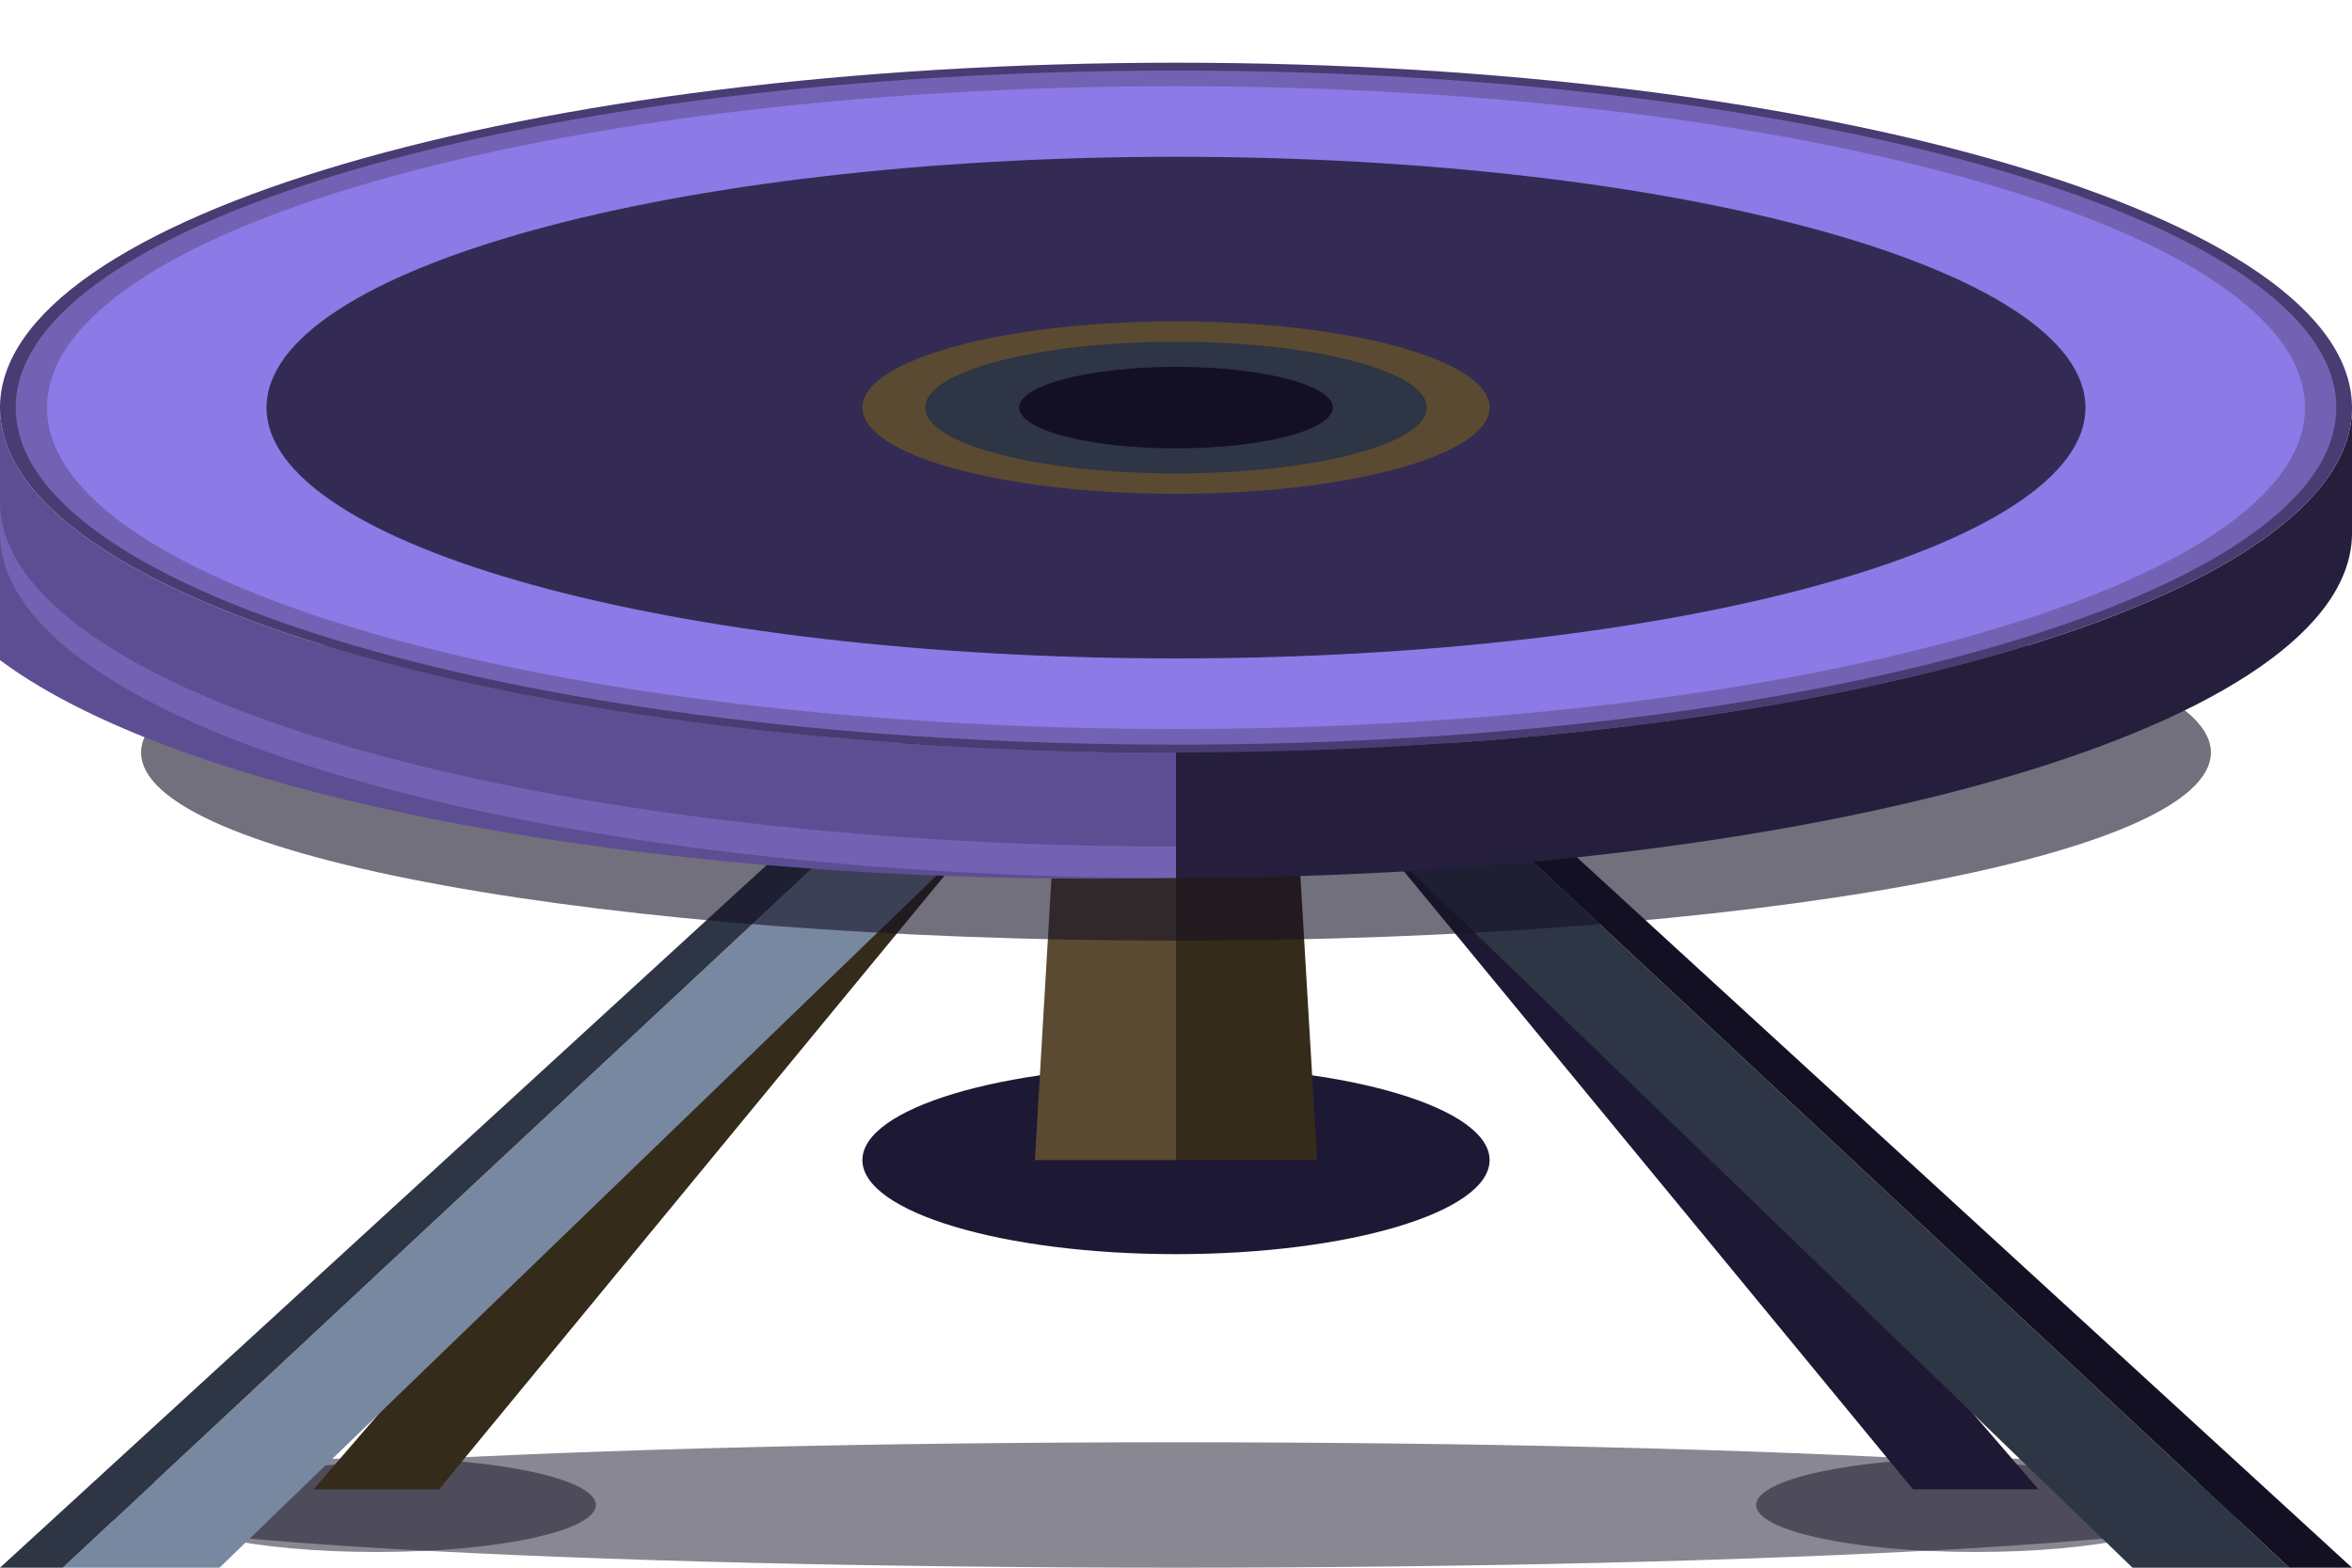
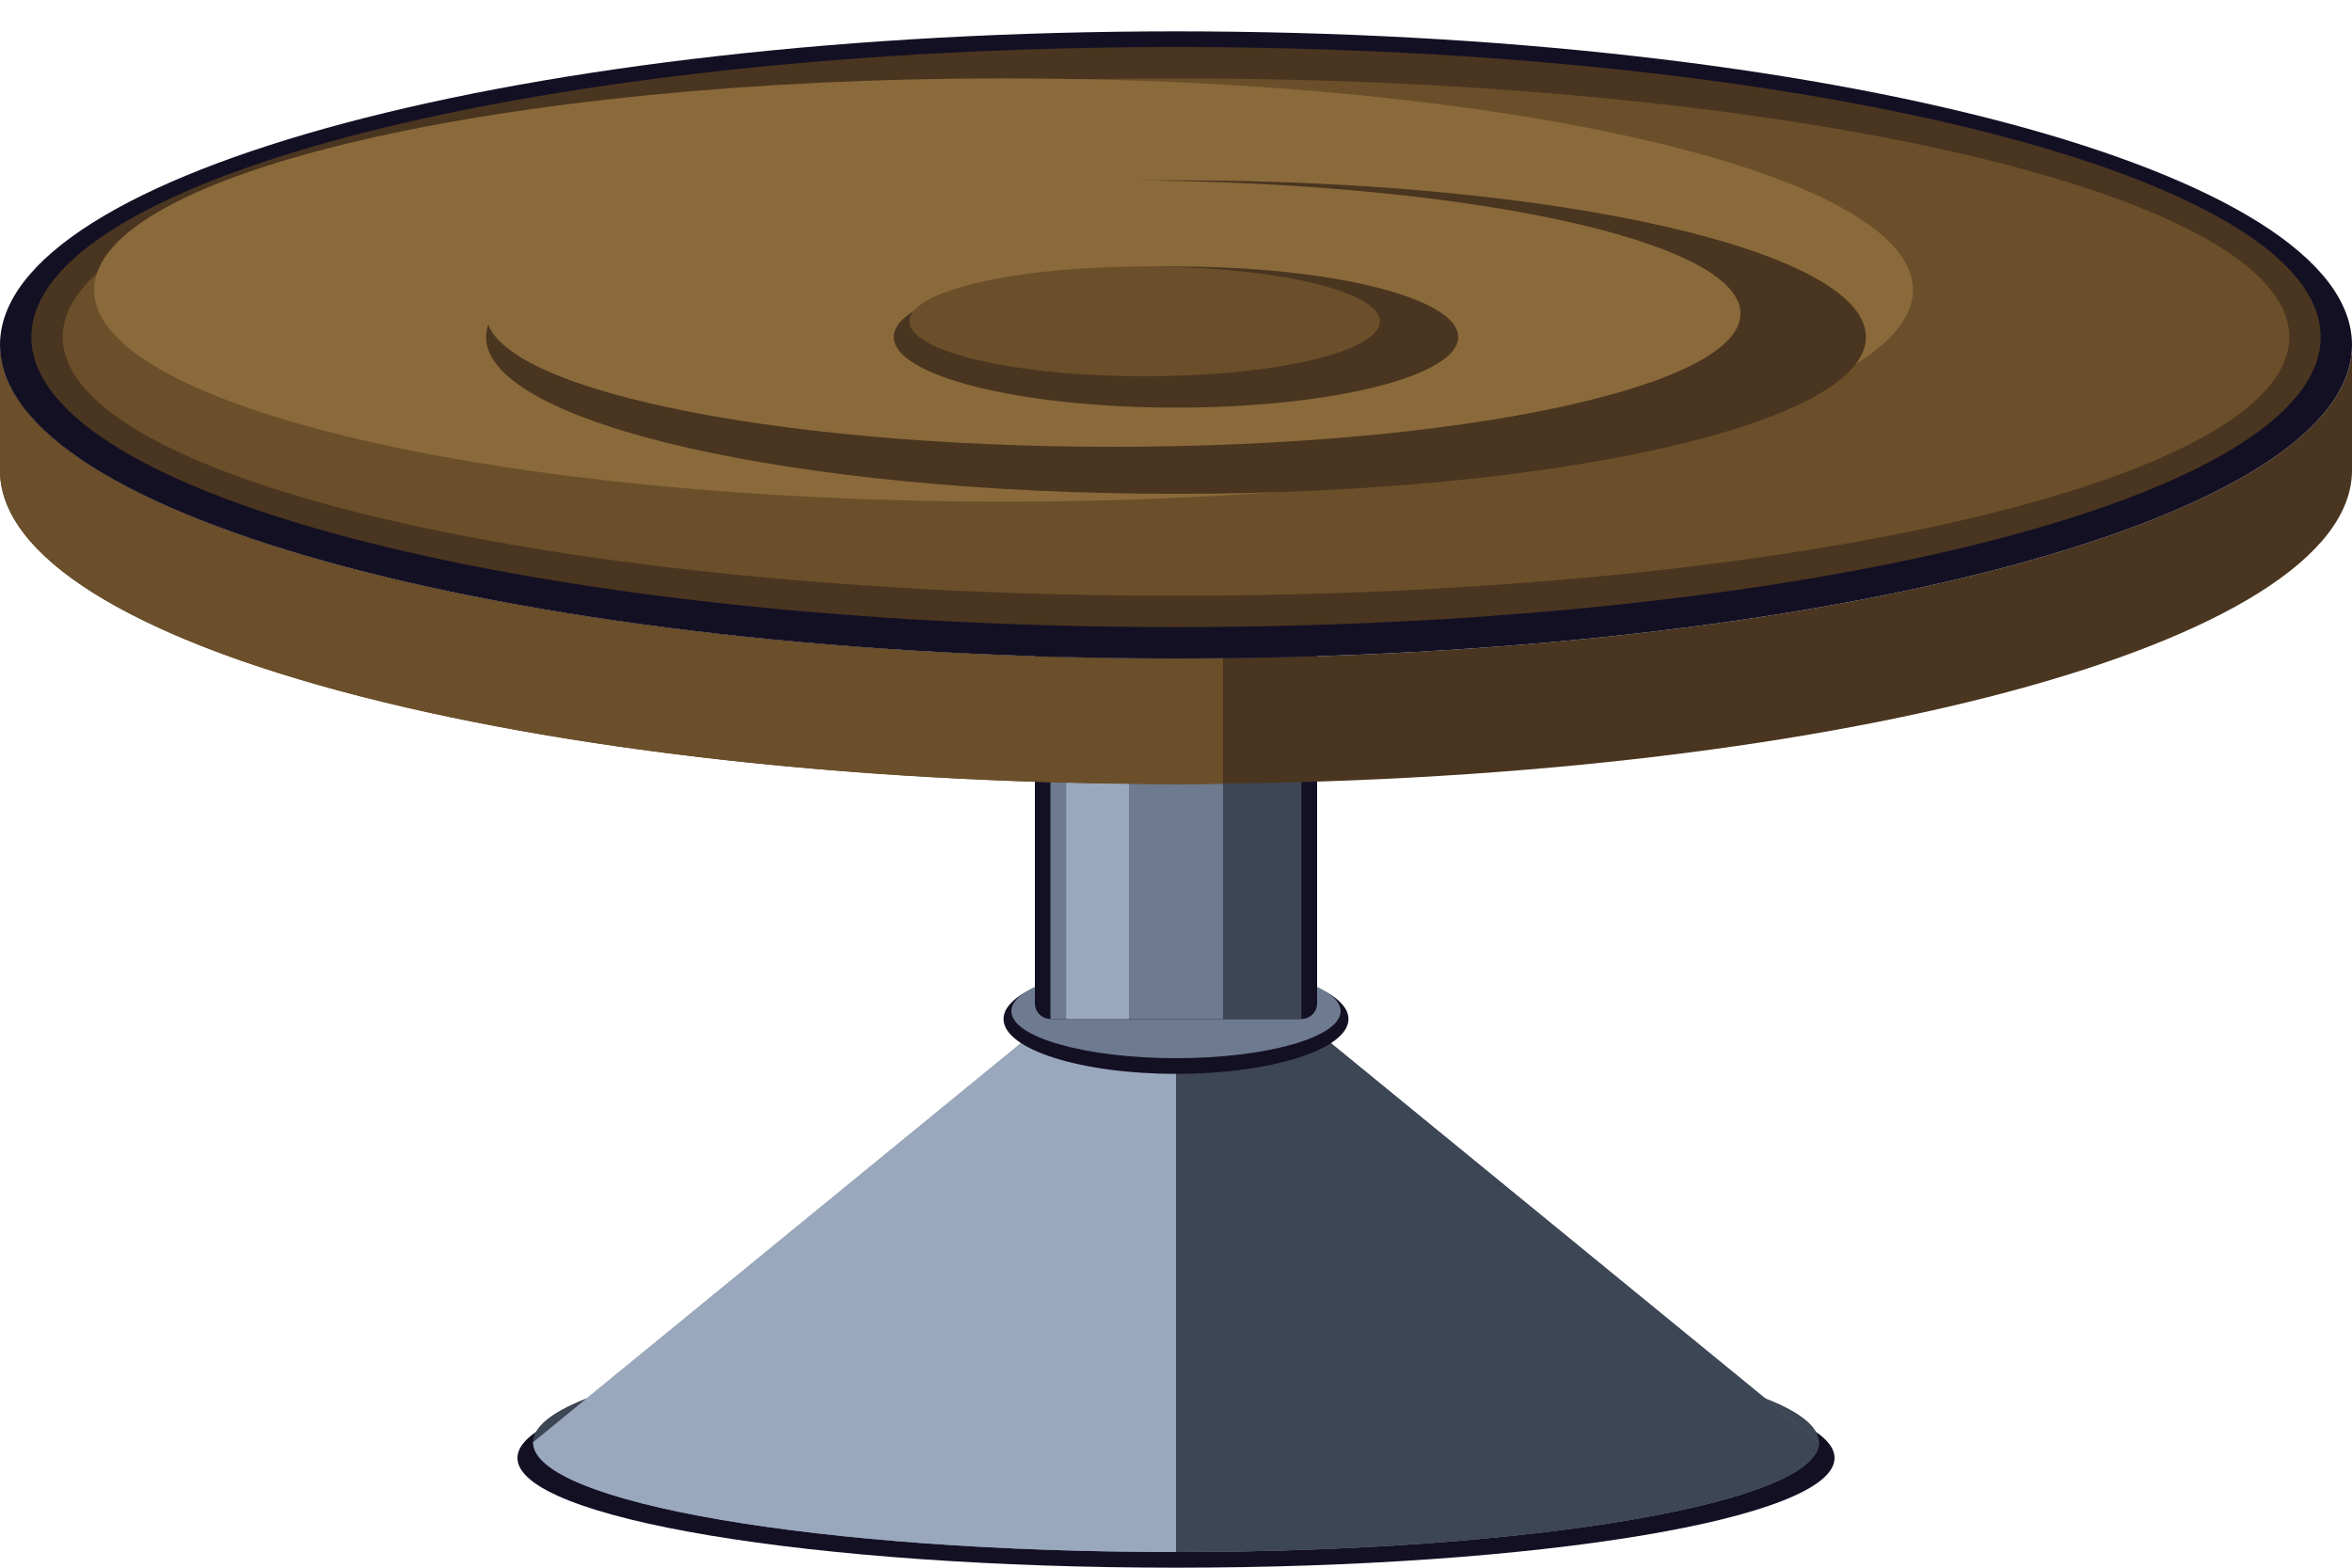
<svg xmlns="http://www.w3.org/2000/svg" viewBox="0 0 150 100">
-   <ellipse cx="75" cy="96" rx="70" ry="4" fill="#141024" opacity="0.5" />
-   <ellipse cx="24" cy="96" rx="14" ry="3" fill="#141024" opacity="0.5" />
-   <ellipse cx="126" cy="96" rx="14" ry="3" fill="#141024" opacity="0.5" />
-   <polygon points="70,44 64,44 20,95 28,95" fill="#352b1a" />
-   <polygon points="80,44 86,44 130,95 122,95" fill="#1d1833" />
-   <ellipse cx="75" cy="74" rx="20" ry="6" fill="#1d1833" />
-   <polygon points="68,40 75,40 75,74 66,74" fill="#5a4a32" />
-   <polygon points="75,40 82,40 84,74 75,74" fill="#352b1a" />
-   <polygon points="64,44 72,44 14,100 4,100" fill="#7888a0" />
-   <polygon points="64,44 60,45 0,100 4,100" fill="#2e3545" />
-   <polygon points="78,44 86,44 146,100 136,100" fill="#2e3545" />
-   <polygon points="86,44 90,45 150,100 146,100" fill="#141024" />
-   <ellipse cx="75" cy="48" rx="66" ry="12" fill="#141024" opacity="0.6" />
-   <path d="M 0,26 A 75,22 0 0,0 75,56 L 75,48 A 75,22 0 0,1 0,26 Z" fill="#5d4e94" />
-   <path d="M 75,56 A 75,22 0 0,0 150,34 L 150,26 A 75,22 0 0,1 75,48 Z" fill="#251f3d" />
-   <path d="M 0,34 A 75,22 0 0,0 75,56 L 75,54 A 75,22 0 0,1 0,32 Z" fill="#7362b3" />
-   <ellipse cx="75" cy="26" rx="75" ry="22" fill="#483c73" />
-   <ellipse cx="75" cy="26" rx="74" ry="21.5" fill="#7362b3" />
-   <ellipse cx="75" cy="26" rx="72" ry="20.5" fill="#8c7ae6" />
-   <ellipse cx="75" cy="26" rx="58" ry="16" fill="#342b54" />
-   <ellipse cx="75" cy="26" rx="20" ry="5.5" fill="#5a4a32" />
-   <ellipse cx="75" cy="26" rx="16" ry="4.2" fill="#2e3545" />
-   <ellipse cx="75" cy="26" rx="10" ry="2.6" fill="#141024" />
+   <ellipse cx="75" cy="93" rx="42" ry="7" fill="#141024" />
+   <ellipse cx="75" cy="92" rx="41" ry="7" fill="#3d4654" />
+   <path d="M67,65 L34,92 A41,7 0 0,0 116,92 L83,65 Z" fill="#6e7a8f" />
+   <path d="M67,65 L34,92 A41,7 0 0,0 75,99 L75,65 Z" fill="#9aa8bd" />
+   <path d="M75,65 L75,99 A41,7 0 0,0 116,92 L83,65 Z" fill="#3d4654" />
+   <ellipse cx="75" cy="65" rx="11" ry="3.5" fill="#141024" />
+   <ellipse cx="75" cy="64.5" rx="10.5" ry="3" fill="#6e7a8f" />
+   <rect x="66" y="28" width="18" height="37" rx="1" fill="#141024" />
+   <rect x="67" y="28" width="16" height="37" fill="#3d4654" />
+   <rect x="67" y="28" width="11" height="37" fill="#6e7a8f" />
+   <rect x="68" y="28" width="4" height="37" fill="#9aa8bd" />
+   <ellipse cx="75" cy="47" rx="11" ry="3" fill="#3d4654" />
+   <ellipse cx="73" cy="46.5" rx="8" ry="2" fill="#9aa8bd" />
+   <ellipse cx="75" cy="30" rx="28" ry="6" fill="#141024" />
+   <path d="M0,22 A75,20 0 0,0 150,22 L150,30 A75,20 0 0,1 0,30 Z" fill="#4a3520" />
+   <path d="M0,22 A75,20 0 0,0 78,42 L78,50 A75,20 0 0,1 0,30 Z" fill="#6b4f2a" />
+   <ellipse cx="75" cy="22" rx="75" ry="20" fill="#141024" />
+   <ellipse cx="75" cy="21.5" rx="73" ry="18.5" fill="#4a3520" />
+   <ellipse cx="75" cy="21.5" rx="71" ry="16.5" fill="#6b4f2a" />
+   <ellipse cx="64" cy="18.5" rx="58" ry="13.5" fill="#8a6a3a" />
+   <ellipse cx="75" cy="21.5" rx="44" ry="10" fill="#4a3520" />
+   <ellipse cx="71" cy="20" rx="40" ry="8.5" fill="#8a6a3a" />
+   <ellipse cx="75" cy="21.5" rx="18" ry="4.5" fill="#4a3520" />
+   <ellipse cx="73" cy="20.5" rx="15" ry="3.5" fill="#6b4f2a" />
</svg>
